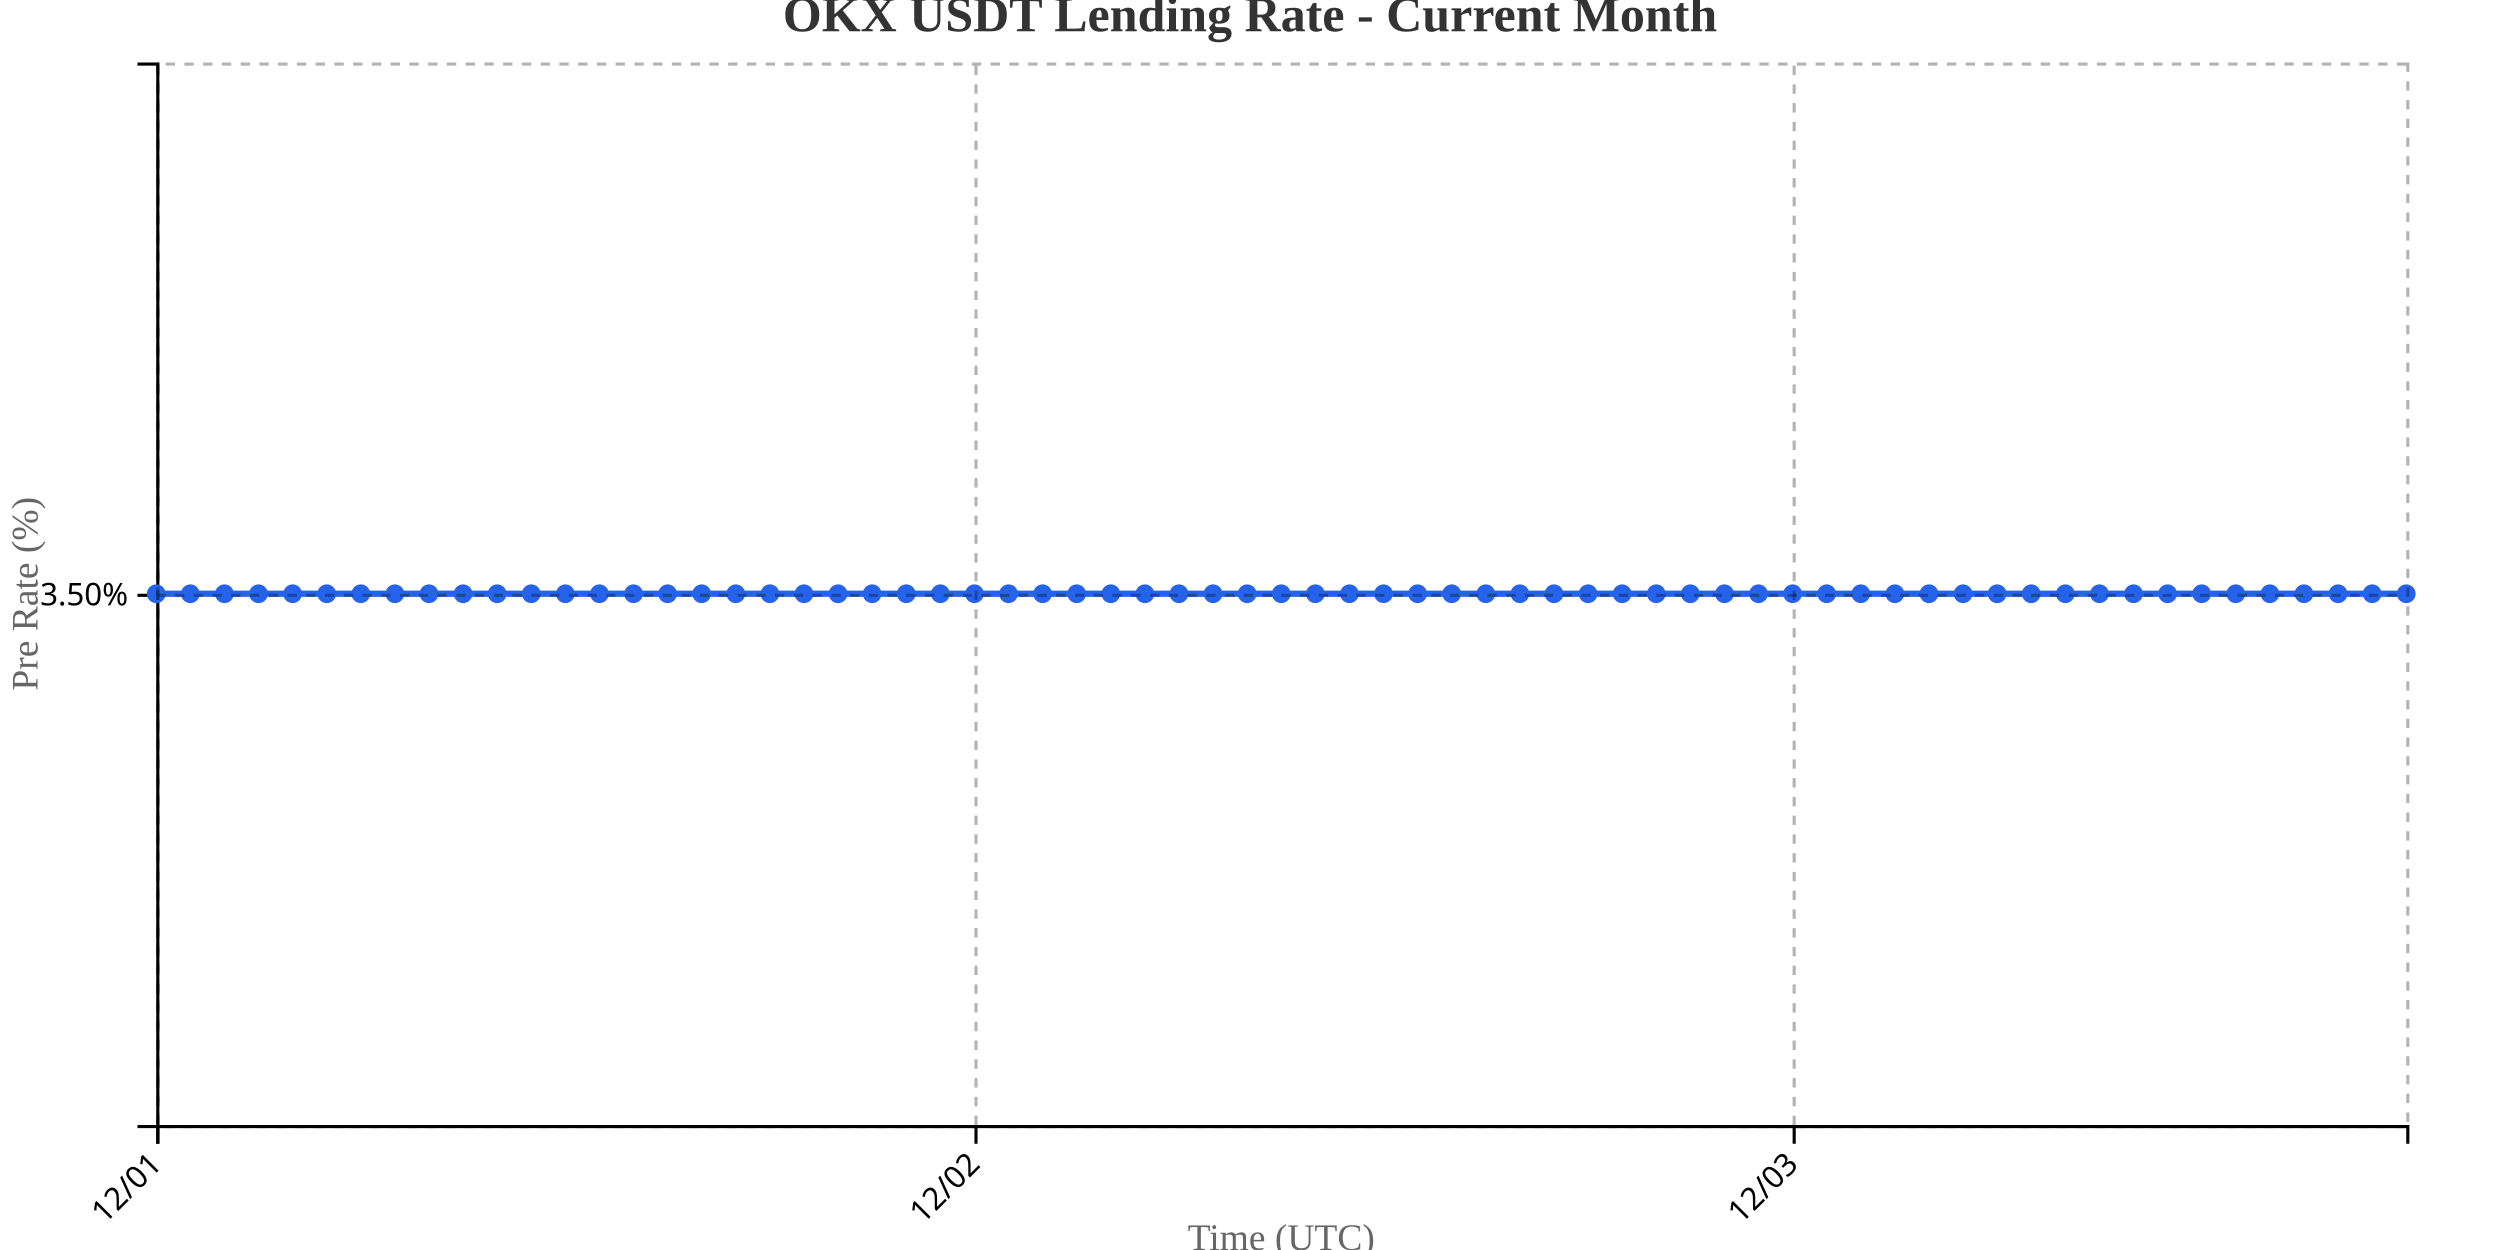
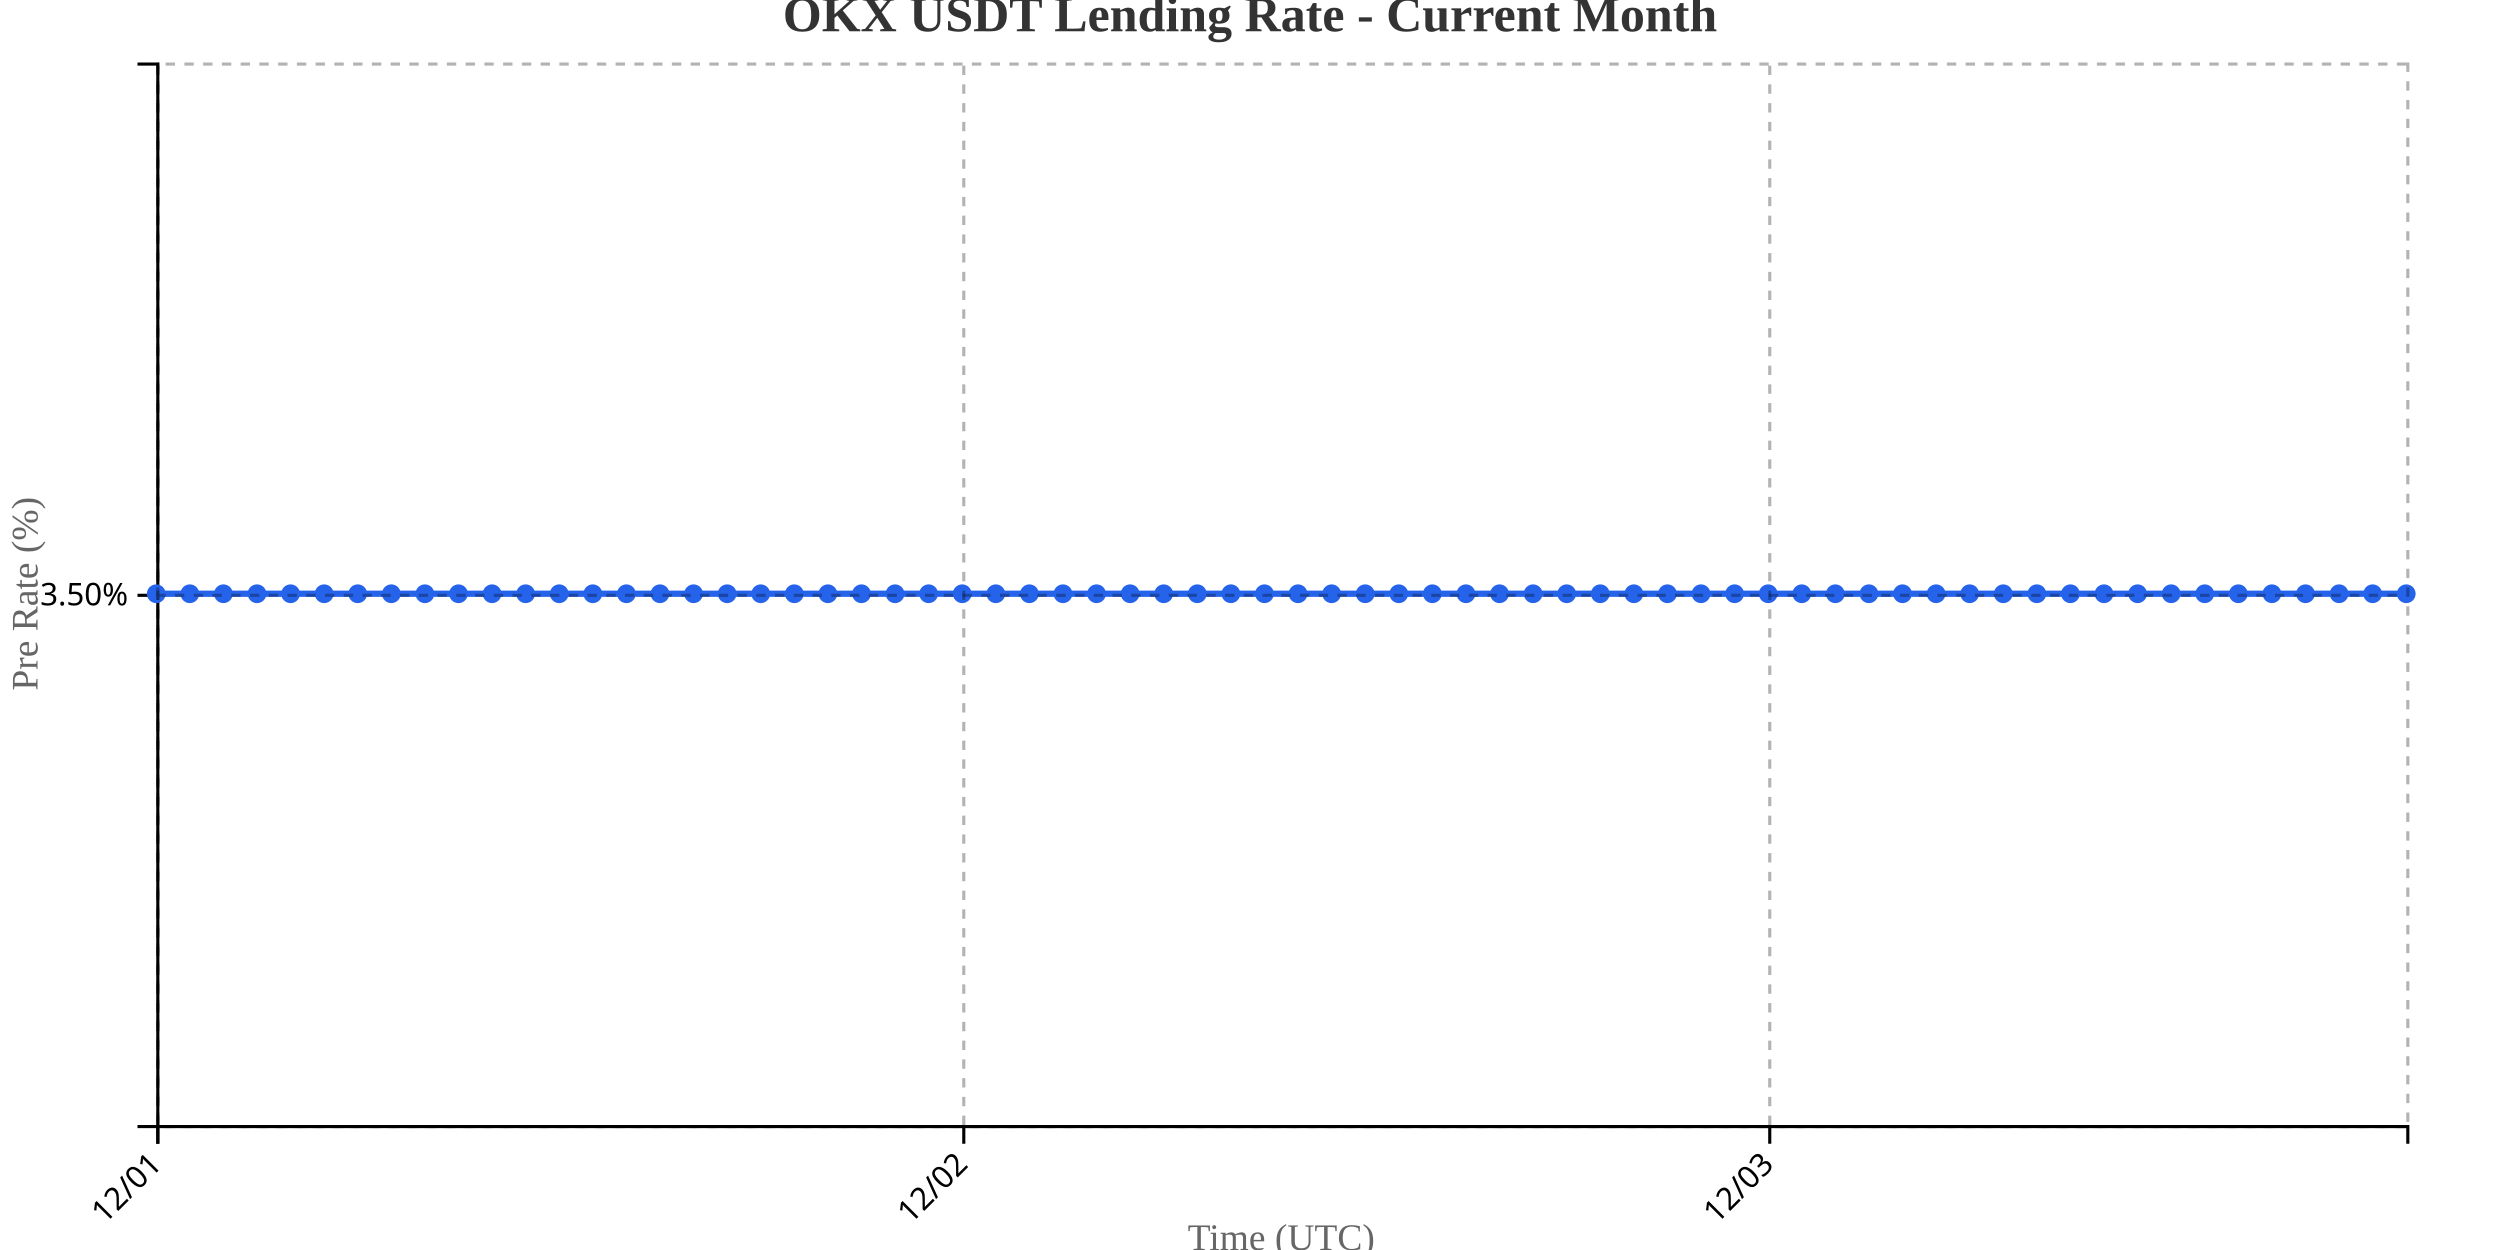
<svg xmlns="http://www.w3.org/2000/svg" width="800" height="400">
  <g transform="translate(50,20)">
    <g transform="translate(0,340)" fill="none" font-size="10" font-family="sans-serif" text-anchor="middle">
      <path class="domain" stroke="currentColor" d="M0.5,6V0.5H720.5V6" />
      <g class="tick" opacity="1" transform="translate(0.5,0)">
        <line stroke="currentColor" y2="6" />
        <text fill="currentColor" y="9" dy=".15em" style="text-anchor: end;" dx="-.8em" transform="rotate(-45)">12/01</text>
      </g>
-       <g class="tick" opacity="1" transform="translate(262.3182,0)">
+       <g class="tick" opacity="1" transform="translate(258.4104,0)">
        <line stroke="currentColor" y2="6" />
        <text fill="currentColor" y="9" dy=".15em" style="text-anchor: end;" dx="-.8em" transform="rotate(-45)">12/02</text>
      </g>
-       <g class="tick" opacity="1" transform="translate(524.1364,0)">
+       <g class="tick" opacity="1" transform="translate(516.3209,0)">
        <line stroke="currentColor" y2="6" />
        <text fill="currentColor" y="9" dy=".15em" style="text-anchor: end;" dx="-.8em" transform="rotate(-45)">12/03</text>
      </g>
    </g>
    <g fill="none" font-size="10" font-family="sans-serif" text-anchor="end">
      <path class="domain" stroke="currentColor" d="M-6,340.5H0.5V0.5H-6" />
      <g class="tick" opacity="1" transform="translate(0,170.5)">
        <line stroke="currentColor" x2="-6" />
        <text fill="currentColor" x="-9" dy="0.32em">3.50%</text>
      </g>
    </g>
    <text transform="rotate(-90)" y="-50" x="-170" dy="1em" style="text-anchor: middle; font-size: 12px; fill: #666;">Pre Rate (%)</text>
    <text transform="translate(360, 380)" style="text-anchor: middle; font-size: 12px; fill: #666;">Time (UTC)</text>
-     <path fill="none" stroke="#2563eb" stroke-width="2" d="M0,170C3.636,170,7.273,170,10.909,170C14.545,170,18.182,170,21.818,170C25.455,170,29.091,170,32.727,170C36.364,170,40,170,43.636,170C47.273,170,50.909,170,54.545,170C58.182,170,61.818,170,65.455,170C69.091,170,72.727,170,76.364,170C80,170,83.636,170,87.273,170C90.909,170,94.545,170,98.182,170C101.818,170,105.455,170,109.091,170C112.727,170,116.364,170,120,170C123.636,170,127.273,170,130.909,170C134.545,170,138.182,170,141.818,170C145.455,170,149.091,170,152.727,170C156.364,170,160,170,163.636,170C167.273,170,170.909,170,174.545,170C178.182,170,181.818,170,185.455,170C189.091,170,192.727,170,196.364,170C200,170,203.636,170,207.273,170C210.909,170,214.545,170,218.182,170C221.818,170,225.455,170,229.091,170C232.727,170,236.364,170,240,170C243.636,170,247.273,170,250.909,170C254.545,170,258.182,170,261.818,170C265.455,170,269.091,170,272.727,170C276.364,170,280,170,283.636,170C287.273,170,290.909,170,294.545,170C298.182,170,301.818,170,305.455,170C309.091,170,312.727,170,316.364,170C320,170,323.636,170,327.273,170C330.909,170,334.545,170,338.182,170C341.818,170,345.455,170,349.091,170C352.727,170,356.364,170,360,170C363.636,170,367.273,170,370.909,170C374.545,170,378.182,170,381.818,170C385.455,170,389.091,170,392.727,170C396.364,170,400,170,403.636,170C407.273,170,410.909,170,414.545,170C418.182,170,421.818,170,425.455,170C429.091,170,432.727,170,436.364,170C440,170,443.636,170,447.273,170C450.909,170,454.545,170,458.182,170C461.818,170,465.455,170,469.091,170C472.727,170,476.364,170,480,170C483.636,170,487.273,170,490.909,170C494.545,170,498.182,170,501.818,170C505.455,170,509.091,170,512.727,170C516.364,170,520,170,523.636,170C527.273,170,530.909,170,534.545,170C538.182,170,541.818,170,545.455,170C549.091,170,552.727,170,556.364,170C560,170,563.636,170,567.273,170C570.909,170,574.545,170,578.182,170C581.818,170,585.455,170,589.091,170C592.727,170,596.364,170,600,170C603.636,170,607.273,170,610.909,170C614.545,170,618.182,170,621.818,170C625.455,170,629.091,170,632.727,170C636.364,170,640,170,643.636,170C647.273,170,650.909,170,654.545,170C658.182,170,661.818,170,665.455,170C669.091,170,672.727,170,676.364,170C680,170,683.636,170,687.273,170C690.909,170,694.545,170,698.182,170C701.818,170,705.455,170,709.091,170C712.727,170,716.364,170,720,170" />
+     <path fill="none" stroke="#2563eb" stroke-width="2" d="M0,170C3.582,170,7.164,170,10.746,170C14.328,170,17.91,170,21.493,170C25.075,170,28.657,170,32.239,170C35.821,170,39.403,170,42.985,170C46.567,170,50.149,170,53.731,170C57.313,170,60.896,170,64.478,170C68.06,170,71.642,170,75.224,170C78.806,170,82.388,170,85.97,170C89.552,170,93.134,170,96.716,170C100.299,170,103.881,170,107.463,170C111.045,170,114.627,170,118.209,170C121.791,170,125.373,170,128.955,170C132.537,170,136.119,170,139.701,170C143.284,170,146.866,170,150.448,170C154.03,170,157.612,170,161.194,170C164.776,170,168.358,170,171.94,170C175.522,170,179.104,170,182.687,170C186.269,170,189.851,170,193.433,170C197.015,170,200.597,170,204.179,170C207.761,170,211.343,170,214.925,170C218.507,170,222.09,170,225.672,170C229.254,170,232.836,170,236.418,170C240,170,243.582,170,247.164,170C250.746,170,254.328,170,257.91,170C261.493,170,265.075,170,268.657,170C272.239,170,275.821,170,279.403,170C282.985,170,286.567,170,290.149,170C293.731,170,297.313,170,300.896,170C304.478,170,308.06,170,311.642,170C315.224,170,318.806,170,322.388,170C325.97,170,329.552,170,333.134,170C336.716,170,340.299,170,343.881,170C347.463,170,351.045,170,354.627,170C358.209,170,361.791,170,365.373,170C368.955,170,372.537,170,376.119,170C379.701,170,383.284,170,386.866,170C390.448,170,394.03,170,397.612,170C401.194,170,404.776,170,408.358,170C411.94,170,415.522,170,419.104,170C422.687,170,426.269,170,429.851,170C433.433,170,437.015,170,440.597,170C444.179,170,447.761,170,451.343,170C454.925,170,458.507,170,462.09,170C465.672,170,469.254,170,472.836,170C476.418,170,480,170,483.582,170C487.164,170,490.746,170,494.328,170C497.91,170,501.493,170,505.075,170C508.657,170,512.239,170,515.821,170C519.403,170,522.985,170,526.567,170C530.149,170,533.731,170,537.313,170C540.896,170,544.478,170,548.06,170C551.642,170,555.224,170,558.806,170C562.388,170,565.97,170,569.552,170C573.134,170,576.716,170,580.299,170C583.881,170,587.463,170,591.045,170C594.627,170,598.209,170,601.791,170C605.373,170,608.955,170,612.537,170C616.119,170,619.701,170,623.284,170C626.866,170,630.448,170,634.03,170C637.612,170,641.194,170,644.776,170C648.358,170,651.94,170,655.522,170C659.104,170,662.687,170,666.269,170C669.851,170,673.433,170,677.015,170C680.597,170,684.179,170,687.761,170C691.343,170,694.925,170,698.507,170C702.09,170,705.672,170,709.254,170C712.836,170,716.418,170,720,170" />
    <circle class="dot" cx="0" cy="170" r="3" fill="#2563eb" />
-     <circle class="dot" cx="10.909" cy="170" r="3" fill="#2563eb" />
-     <circle class="dot" cx="21.818" cy="170" r="3" fill="#2563eb" />
-     <circle class="dot" cx="32.727" cy="170" r="3" fill="#2563eb" />
-     <circle class="dot" cx="43.636" cy="170" r="3" fill="#2563eb" />
-     <circle class="dot" cx="54.545" cy="170" r="3" fill="#2563eb" />
-     <circle class="dot" cx="65.455" cy="170" r="3" fill="#2563eb" />
-     <circle class="dot" cx="76.364" cy="170" r="3" fill="#2563eb" />
-     <circle class="dot" cx="87.273" cy="170" r="3" fill="#2563eb" />
-     <circle class="dot" cx="98.182" cy="170" r="3" fill="#2563eb" />
-     <circle class="dot" cx="109.091" cy="170" r="3" fill="#2563eb" />
-     <circle class="dot" cx="120" cy="170" r="3" fill="#2563eb" />
-     <circle class="dot" cx="130.909" cy="170" r="3" fill="#2563eb" />
-     <circle class="dot" cx="141.818" cy="170" r="3" fill="#2563eb" />
-     <circle class="dot" cx="152.727" cy="170" r="3" fill="#2563eb" />
-     <circle class="dot" cx="163.636" cy="170" r="3" fill="#2563eb" />
-     <circle class="dot" cx="174.545" cy="170" r="3" fill="#2563eb" />
-     <circle class="dot" cx="185.455" cy="170" r="3" fill="#2563eb" />
-     <circle class="dot" cx="196.364" cy="170" r="3" fill="#2563eb" />
-     <circle class="dot" cx="207.273" cy="170" r="3" fill="#2563eb" />
-     <circle class="dot" cx="218.182" cy="170" r="3" fill="#2563eb" />
-     <circle class="dot" cx="229.091" cy="170" r="3" fill="#2563eb" />
-     <circle class="dot" cx="240" cy="170" r="3" fill="#2563eb" />
-     <circle class="dot" cx="250.909" cy="170" r="3" fill="#2563eb" />
-     <circle class="dot" cx="261.818" cy="170" r="3" fill="#2563eb" />
-     <circle class="dot" cx="272.727" cy="170" r="3" fill="#2563eb" />
-     <circle class="dot" cx="283.636" cy="170" r="3" fill="#2563eb" />
-     <circle class="dot" cx="294.545" cy="170" r="3" fill="#2563eb" />
-     <circle class="dot" cx="305.455" cy="170" r="3" fill="#2563eb" />
-     <circle class="dot" cx="316.364" cy="170" r="3" fill="#2563eb" />
-     <circle class="dot" cx="327.273" cy="170" r="3" fill="#2563eb" />
-     <circle class="dot" cx="338.182" cy="170" r="3" fill="#2563eb" />
-     <circle class="dot" cx="349.091" cy="170" r="3" fill="#2563eb" />
-     <circle class="dot" cx="360" cy="170" r="3" fill="#2563eb" />
-     <circle class="dot" cx="370.909" cy="170" r="3" fill="#2563eb" />
-     <circle class="dot" cx="381.818" cy="170" r="3" fill="#2563eb" />
-     <circle class="dot" cx="392.727" cy="170" r="3" fill="#2563eb" />
-     <circle class="dot" cx="403.636" cy="170" r="3" fill="#2563eb" />
-     <circle class="dot" cx="414.545" cy="170" r="3" fill="#2563eb" />
-     <circle class="dot" cx="425.455" cy="170" r="3" fill="#2563eb" />
-     <circle class="dot" cx="436.364" cy="170" r="3" fill="#2563eb" />
-     <circle class="dot" cx="447.273" cy="170" r="3" fill="#2563eb" />
-     <circle class="dot" cx="458.182" cy="170" r="3" fill="#2563eb" />
-     <circle class="dot" cx="469.091" cy="170" r="3" fill="#2563eb" />
-     <circle class="dot" cx="480" cy="170" r="3" fill="#2563eb" />
-     <circle class="dot" cx="490.909" cy="170" r="3" fill="#2563eb" />
-     <circle class="dot" cx="501.818" cy="170" r="3" fill="#2563eb" />
-     <circle class="dot" cx="512.727" cy="170" r="3" fill="#2563eb" />
-     <circle class="dot" cx="523.636" cy="170" r="3" fill="#2563eb" />
-     <circle class="dot" cx="534.545" cy="170" r="3" fill="#2563eb" />
-     <circle class="dot" cx="545.455" cy="170" r="3" fill="#2563eb" />
-     <circle class="dot" cx="556.364" cy="170" r="3" fill="#2563eb" />
-     <circle class="dot" cx="567.273" cy="170" r="3" fill="#2563eb" />
-     <circle class="dot" cx="578.182" cy="170" r="3" fill="#2563eb" />
-     <circle class="dot" cx="589.091" cy="170" r="3" fill="#2563eb" />
-     <circle class="dot" cx="600" cy="170" r="3" fill="#2563eb" />
-     <circle class="dot" cx="610.909" cy="170" r="3" fill="#2563eb" />
-     <circle class="dot" cx="621.818" cy="170" r="3" fill="#2563eb" />
-     <circle class="dot" cx="632.727" cy="170" r="3" fill="#2563eb" />
-     <circle class="dot" cx="643.636" cy="170" r="3" fill="#2563eb" />
-     <circle class="dot" cx="654.545" cy="170" r="3" fill="#2563eb" />
-     <circle class="dot" cx="665.455" cy="170" r="3" fill="#2563eb" />
-     <circle class="dot" cx="676.364" cy="170" r="3" fill="#2563eb" />
-     <circle class="dot" cx="687.273" cy="170" r="3" fill="#2563eb" />
-     <circle class="dot" cx="698.182" cy="170" r="3" fill="#2563eb" />
-     <circle class="dot" cx="709.091" cy="170" r="3" fill="#2563eb" />
+     <circle class="dot" cx="10.746" cy="170" r="3" fill="#2563eb" />
+     <circle class="dot" cx="21.493" cy="170" r="3" fill="#2563eb" />
+     <circle class="dot" cx="32.239" cy="170" r="3" fill="#2563eb" />
+     <circle class="dot" cx="42.985" cy="170" r="3" fill="#2563eb" />
+     <circle class="dot" cx="53.731" cy="170" r="3" fill="#2563eb" />
+     <circle class="dot" cx="64.478" cy="170" r="3" fill="#2563eb" />
+     <circle class="dot" cx="75.224" cy="170" r="3" fill="#2563eb" />
+     <circle class="dot" cx="85.97" cy="170" r="3" fill="#2563eb" />
+     <circle class="dot" cx="96.716" cy="170" r="3" fill="#2563eb" />
+     <circle class="dot" cx="107.463" cy="170" r="3" fill="#2563eb" />
+     <circle class="dot" cx="118.209" cy="170" r="3" fill="#2563eb" />
+     <circle class="dot" cx="128.955" cy="170" r="3" fill="#2563eb" />
+     <circle class="dot" cx="139.701" cy="170" r="3" fill="#2563eb" />
+     <circle class="dot" cx="150.448" cy="170" r="3" fill="#2563eb" />
+     <circle class="dot" cx="161.194" cy="170" r="3" fill="#2563eb" />
+     <circle class="dot" cx="171.94" cy="170" r="3" fill="#2563eb" />
+     <circle class="dot" cx="182.687" cy="170" r="3" fill="#2563eb" />
+     <circle class="dot" cx="193.433" cy="170" r="3" fill="#2563eb" />
+     <circle class="dot" cx="204.179" cy="170" r="3" fill="#2563eb" />
+     <circle class="dot" cx="214.925" cy="170" r="3" fill="#2563eb" />
+     <circle class="dot" cx="225.672" cy="170" r="3" fill="#2563eb" />
+     <circle class="dot" cx="236.418" cy="170" r="3" fill="#2563eb" />
+     <circle class="dot" cx="247.164" cy="170" r="3" fill="#2563eb" />
+     <circle class="dot" cx="257.91" cy="170" r="3" fill="#2563eb" />
+     <circle class="dot" cx="268.657" cy="170" r="3" fill="#2563eb" />
+     <circle class="dot" cx="279.403" cy="170" r="3" fill="#2563eb" />
+     <circle class="dot" cx="290.149" cy="170" r="3" fill="#2563eb" />
+     <circle class="dot" cx="300.896" cy="170" r="3" fill="#2563eb" />
+     <circle class="dot" cx="311.642" cy="170" r="3" fill="#2563eb" />
+     <circle class="dot" cx="322.388" cy="170" r="3" fill="#2563eb" />
+     <circle class="dot" cx="333.134" cy="170" r="3" fill="#2563eb" />
+     <circle class="dot" cx="343.881" cy="170" r="3" fill="#2563eb" />
+     <circle class="dot" cx="354.627" cy="170" r="3" fill="#2563eb" />
+     <circle class="dot" cx="365.373" cy="170" r="3" fill="#2563eb" />
+     <circle class="dot" cx="376.119" cy="170" r="3" fill="#2563eb" />
+     <circle class="dot" cx="386.866" cy="170" r="3" fill="#2563eb" />
+     <circle class="dot" cx="397.612" cy="170" r="3" fill="#2563eb" />
+     <circle class="dot" cx="408.358" cy="170" r="3" fill="#2563eb" />
+     <circle class="dot" cx="419.104" cy="170" r="3" fill="#2563eb" />
+     <circle class="dot" cx="429.851" cy="170" r="3" fill="#2563eb" />
+     <circle class="dot" cx="440.597" cy="170" r="3" fill="#2563eb" />
+     <circle class="dot" cx="451.343" cy="170" r="3" fill="#2563eb" />
+     <circle class="dot" cx="462.09" cy="170" r="3" fill="#2563eb" />
+     <circle class="dot" cx="472.836" cy="170" r="3" fill="#2563eb" />
+     <circle class="dot" cx="483.582" cy="170" r="3" fill="#2563eb" />
+     <circle class="dot" cx="494.328" cy="170" r="3" fill="#2563eb" />
+     <circle class="dot" cx="505.075" cy="170" r="3" fill="#2563eb" />
+     <circle class="dot" cx="515.821" cy="170" r="3" fill="#2563eb" />
+     <circle class="dot" cx="526.567" cy="170" r="3" fill="#2563eb" />
+     <circle class="dot" cx="537.313" cy="170" r="3" fill="#2563eb" />
+     <circle class="dot" cx="548.06" cy="170" r="3" fill="#2563eb" />
+     <circle class="dot" cx="558.806" cy="170" r="3" fill="#2563eb" />
+     <circle class="dot" cx="569.552" cy="170" r="3" fill="#2563eb" />
+     <circle class="dot" cx="580.299" cy="170" r="3" fill="#2563eb" />
+     <circle class="dot" cx="591.045" cy="170" r="3" fill="#2563eb" />
+     <circle class="dot" cx="601.791" cy="170" r="3" fill="#2563eb" />
+     <circle class="dot" cx="612.537" cy="170" r="3" fill="#2563eb" />
+     <circle class="dot" cx="623.284" cy="170" r="3" fill="#2563eb" />
+     <circle class="dot" cx="634.03" cy="170" r="3" fill="#2563eb" />
+     <circle class="dot" cx="644.776" cy="170" r="3" fill="#2563eb" />
+     <circle class="dot" cx="655.522" cy="170" r="3" fill="#2563eb" />
+     <circle class="dot" cx="666.269" cy="170" r="3" fill="#2563eb" />
+     <circle class="dot" cx="677.015" cy="170" r="3" fill="#2563eb" />
+     <circle class="dot" cx="687.761" cy="170" r="3" fill="#2563eb" />
+     <circle class="dot" cx="698.507" cy="170" r="3" fill="#2563eb" />
+     <circle class="dot" cx="709.254" cy="170" r="3" fill="#2563eb" />
    <circle class="dot" cx="720" cy="170" r="3" fill="#2563eb" />
    <g class="grid" transform="translate(0,340)" fill="none" font-size="10" font-family="sans-serif" text-anchor="middle" style="stroke-dasharray: 3,3; opacity: 0.3;">
      <path class="domain" stroke="currentColor" d="M0.5,-340V0.5H720.5V-340" />
      <g class="tick" opacity="1" transform="translate(0.5,0)">
        <line stroke="currentColor" y2="-340" />
        <text fill="currentColor" y="3" dy="0.71em" />
      </g>
-       <g class="tick" opacity="1" transform="translate(262.3182,0)">
+       <g class="tick" opacity="1" transform="translate(258.4104,0)">
        <line stroke="currentColor" y2="-340" />
        <text fill="currentColor" y="3" dy="0.71em" />
      </g>
-       <g class="tick" opacity="1" transform="translate(524.1364,0)">
+       <g class="tick" opacity="1" transform="translate(516.3209,0)">
        <line stroke="currentColor" y2="-340" />
        <text fill="currentColor" y="3" dy="0.71em" />
      </g>
    </g>
    <g class="grid" fill="none" font-size="10" font-family="sans-serif" text-anchor="end" style="stroke-dasharray: 3,3; opacity: 0.3;">
      <path class="domain" stroke="currentColor" d="M720,340.5H0.5V0.5H720" />
      <g class="tick" opacity="1" transform="translate(0,170.5)">
        <line stroke="currentColor" x2="720" />
        <text fill="currentColor" x="-3" dy="0.32em" />
      </g>
    </g>
  </g>
  <text x="400" y="10" text-anchor="middle" style="font-size: 16px; font-weight: bold; fill: #333;">OKX USDT Lending Rate - Current Month</text>
</svg>
